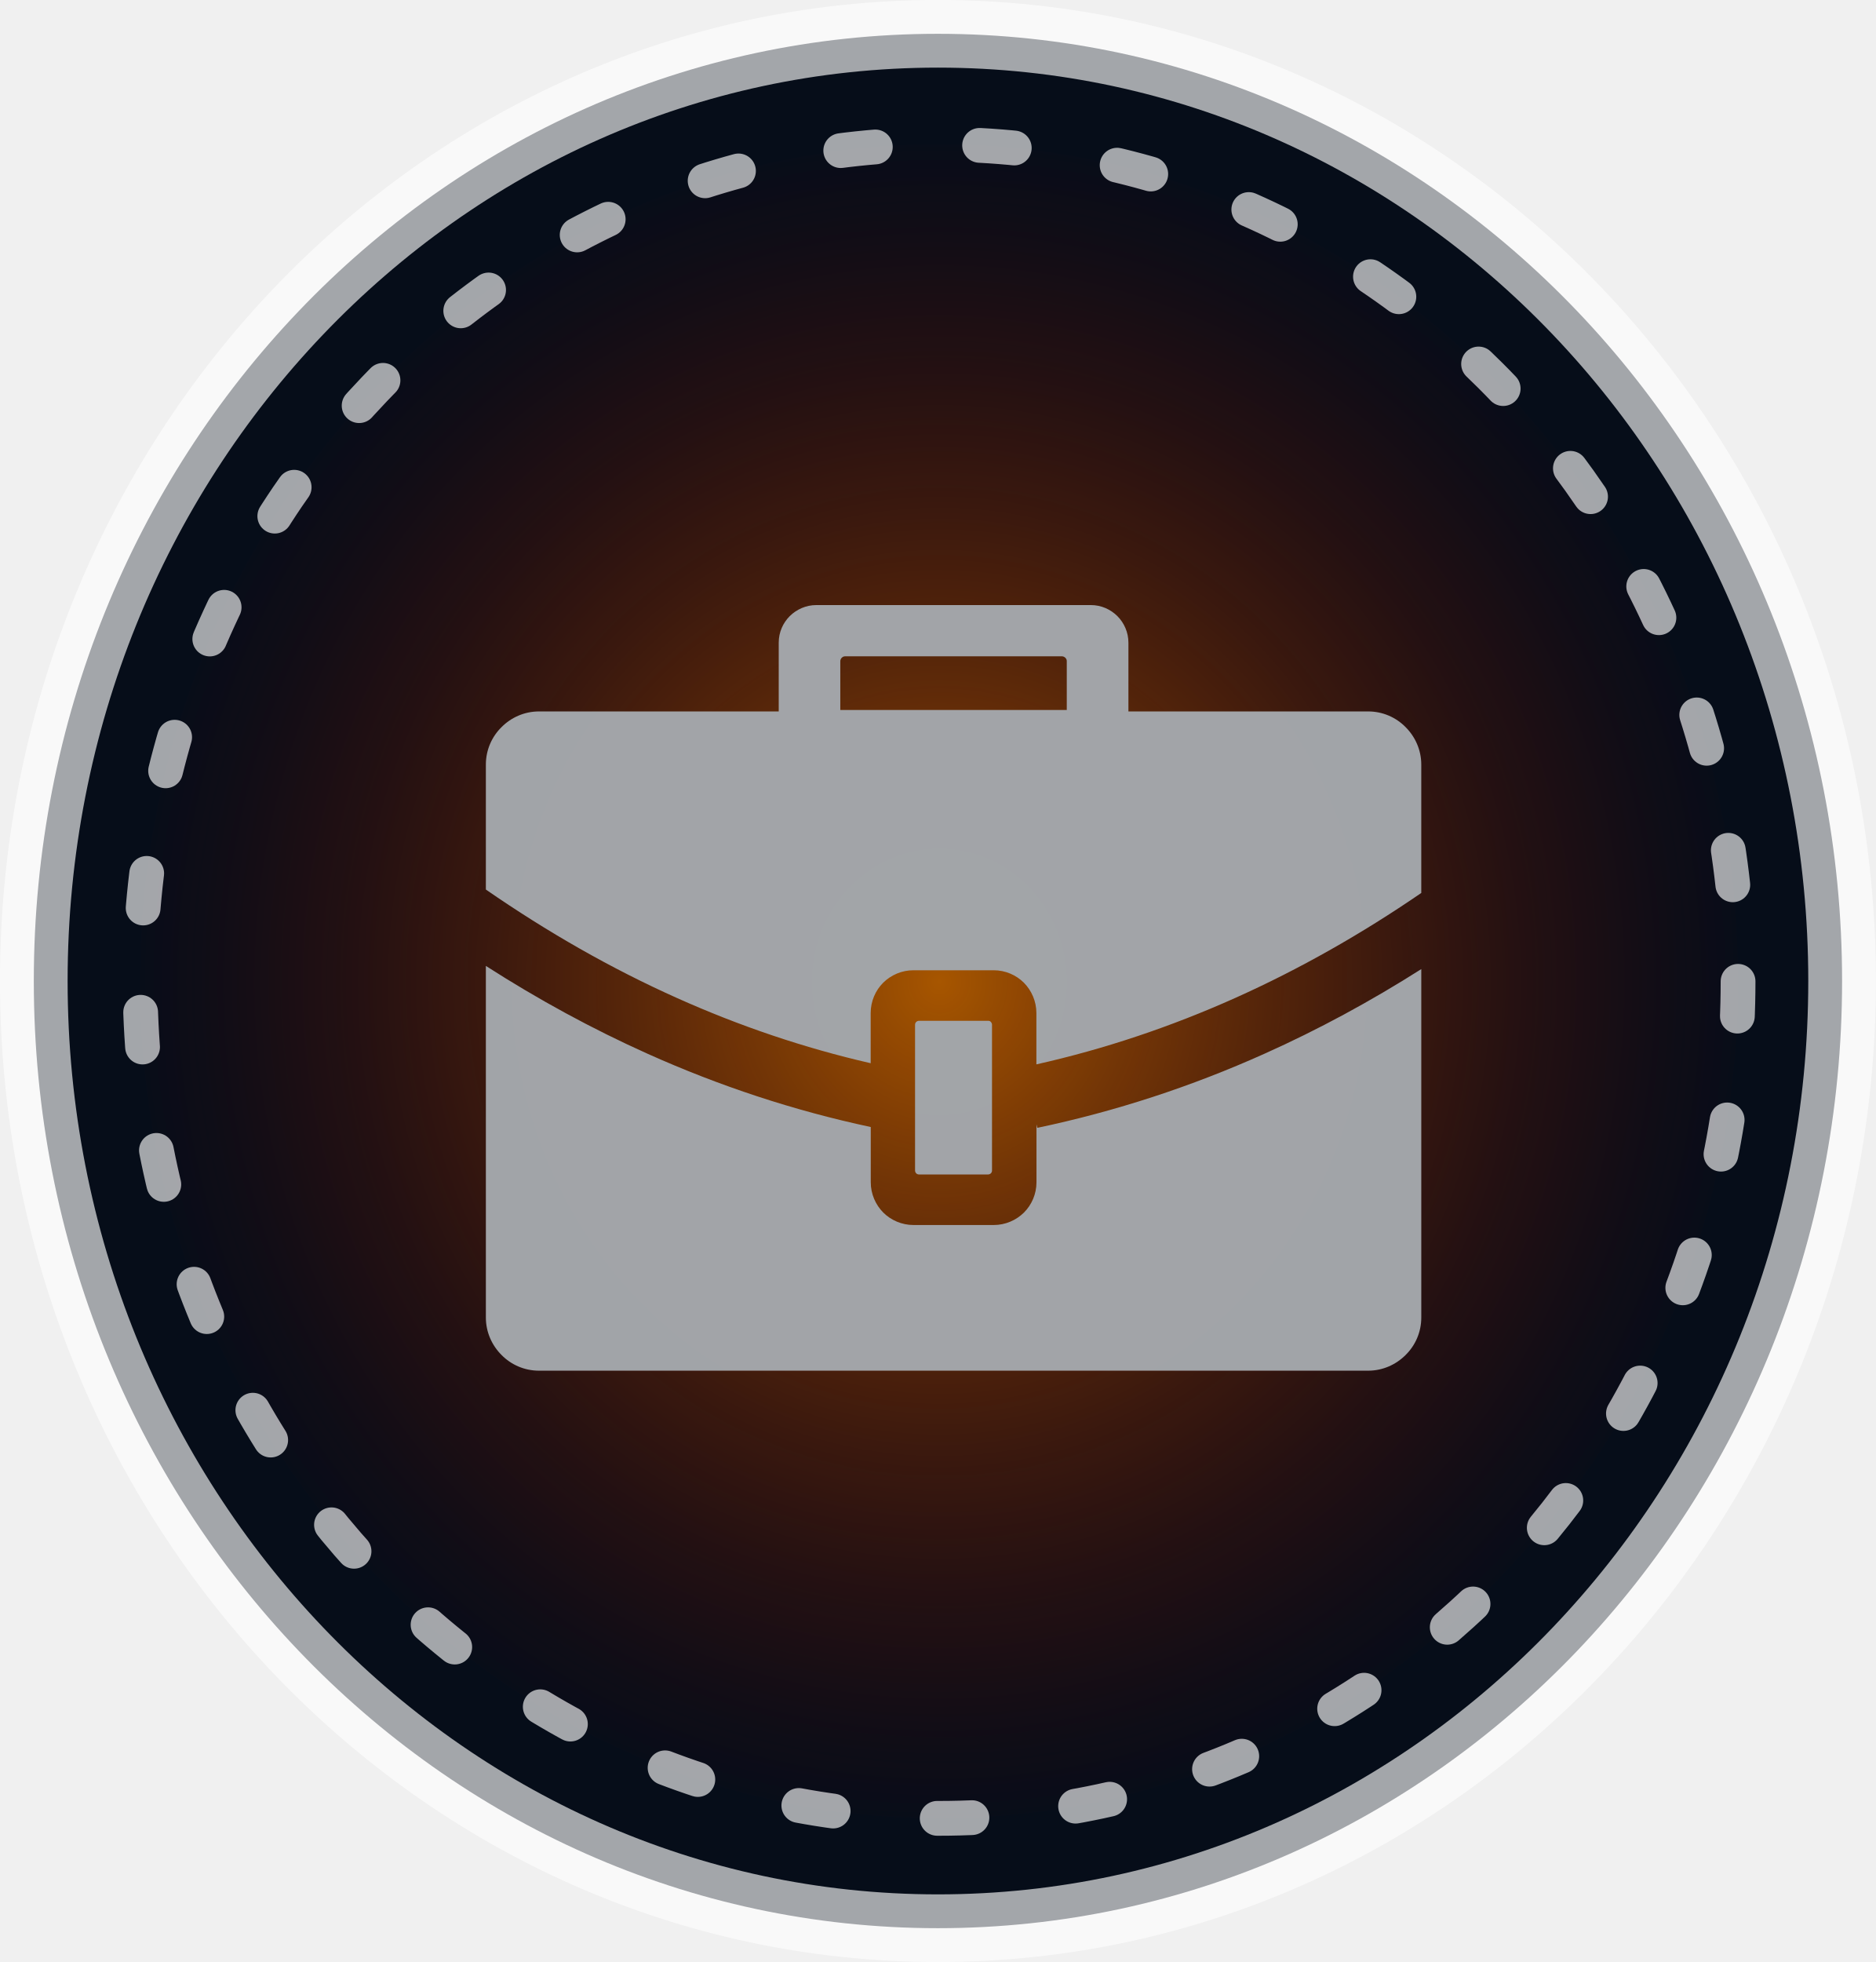
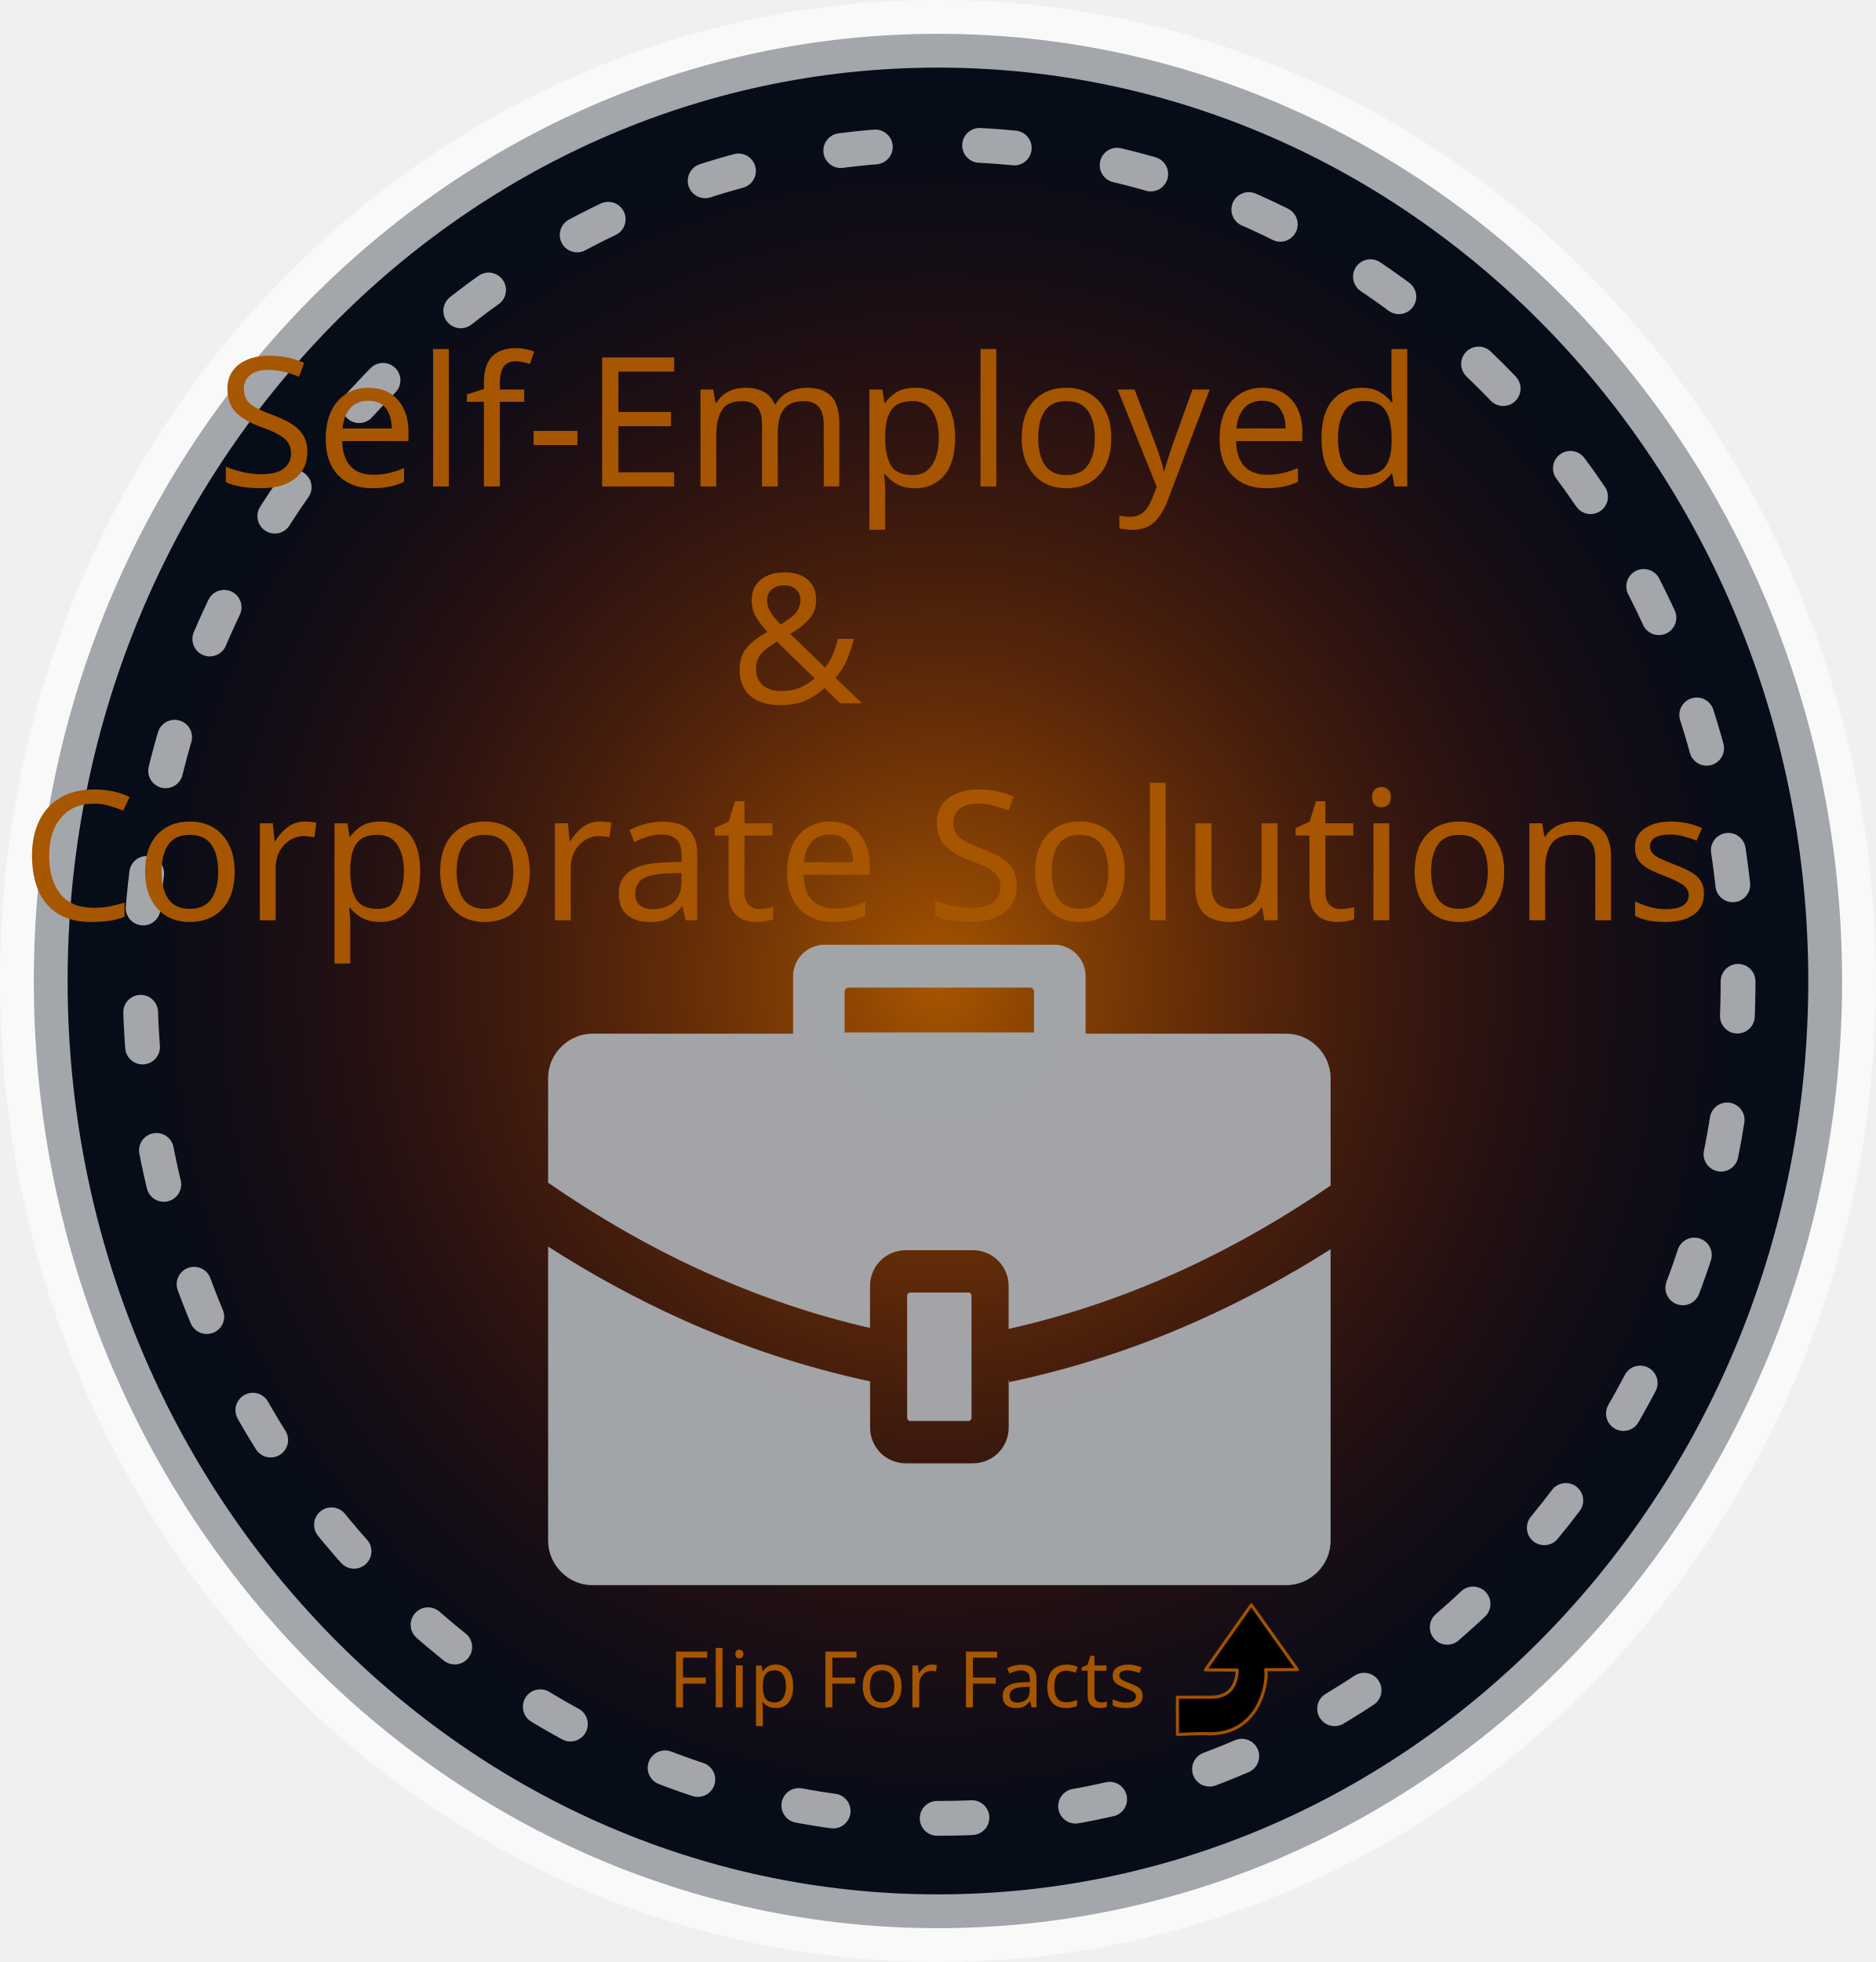
<svg xmlns="http://www.w3.org/2000/svg" xmlns:xlink="http://www.w3.org/1999/xlink" width="167.234mm" height="174.87mm" viewBox="0 0 167.234 174.87" version="1.1" id="svg1" xml:space="preserve">
  <defs id="defs1">
    <linearGradient id="linearGradient1">
      <stop style="stop-color:#a75600;stop-opacity:1;" offset="0" id="stop1" />
      <stop style="stop-color:#5b0202;stop-opacity:0;" offset="1" id="stop2" />
    </linearGradient>
    <radialGradient xlink:href="#linearGradient1" id="radialGradient2" cx="208.788" cy="142.072" fx="208.788" fy="142.072" r="36.208" gradientTransform="matrix(1,0,0,1.046042,0,-6.54121)" gradientUnits="userSpaceOnUse" />
    <style id="style1">.cls-1{fill-rule:evenodd;}</style>
  </defs>
  <g id="g21-1" transform="matrix(2.00937,0,0,2.00937,-335.788,-197.9622)" style="stroke:#ffffff;stroke-opacity:0.63">
    <ellipse style="fill:#010814;fill-opacity:0.976;stroke:#ffffff;stroke-width:3;stroke-linecap:round;stroke-linejoin:round;stroke-dasharray:none;stroke-opacity:0.63" id="path19-8-8" cx="208.725" cy="142.033" rx="40.114" ry="42.014" />
    <ellipse style="fill:url(#radialGradient2);fill-opacity:1;stroke:#ffffff;stroke-width:1.543;stroke-linecap:round;stroke-linejoin:round;stroke-dasharray:1.543, 4.63;stroke-dashoffset:0;stroke-opacity:0.63" id="path19-9" cx="208.776" cy="142.048" rx="35.448" ry="37.127" />
  </g>
  <style type="text/css" id="style1-4">.st0{fill-rule:evenodd;clip-rule:evenodd;}</style>
  <style type="text/css" id="style1-1">.st0{fill-rule:evenodd;clip-rule:evenodd;}</style>
-   <path d="m 88.092,90.983 h -6.162 c -0.102,0 -0.183,0.041 -0.251,0.102 -0.068,0.068 -0.102,0.156 -0.102,0.251 v 12.989 c 0,0.102 0.041,0.183 0.102,0.251 0.068,0.068 0.156,0.102 0.251,0.102 h 6.155 c 0.102,0 0.183,-0.041 0.251,-0.102 0.068,-0.068 0.102,-0.156 0.102,-0.251 V 91.335 c 0,-0.102 -0.041,-0.183 -0.102,-0.251 -0.061,-0.075 -0.149,-0.102 -0.244,-0.102 z M 48.052,63.409 h 21.371 v -6.128 c 0,-0.93 0.38,-1.764 0.984,-2.368 0.611,-0.604 1.452,-0.984 2.368,-0.984 h 24.472 c 0.93,0 1.758,0.38 2.368,0.984 0.604,0.604 0.984,1.452 0.984,2.368 v 6.128 h 21.371 c 1.31,0 2.491,0.536 3.339,1.398 0.862,0.862 1.398,2.043 1.398,3.339 v 11.442 c -5.355,3.671 -10.879,6.8 -16.573,9.352 -5.728,2.565 -11.632,4.554 -17.74,5.925 v -4.574 c 0,-1.045 -0.428,-2.009 -1.113,-2.701 -0.685,-0.685 -1.649,-1.113 -2.701,-1.113 H 81.435 v 0 c -1.045,0 -2.009,0.428 -2.701,1.113 -0.685,0.685 -1.113,1.649 -1.113,2.701 v 4.472 C 71.676,93.399 65.914,91.444 60.329,88.94 54.479,86.32 48.812,83.083 43.315,79.283 V 68.146 c 0,-1.31 0.536,-2.491 1.398,-3.339 0.855,-0.862 2.043,-1.398 3.339,-1.398 z m 78.656,22.966 v 31.055 c 0,1.31 -0.536,2.491 -1.398,3.339 -0.862,0.862 -2.043,1.398 -3.339,1.398 H 48.052 c -1.31,0 -2.491,-0.536 -3.339,-1.398 -0.862,-0.862 -1.398,-2.043 -1.398,-3.339 V 86.09 c 4.676,3 9.488,5.619 14.435,7.838 6.386,2.864 13.01,5.056 19.878,6.522 v 4.92 c 0,1.045 0.428,2.009 1.113,2.701 0.685,0.685 1.656,1.113 2.701,1.113 h 7.146 c 1.045,0 2.009,-0.428 2.701,-1.113 0.685,-0.685 1.113,-1.649 1.113,-2.701 v -5.158 l 0.075,0.312 c 6.997,-1.473 13.743,-3.685 20.244,-6.603 4.791,-2.145 9.454,-4.669 13.987,-7.547 z M 94.696,58.496 H 75.341 c -0.115,0 -0.21,0.041 -0.299,0.129 -0.068,0.068 -0.129,0.183 -0.129,0.299 v 4.357 h 20.19 v -4.357 c 0,-0.115 -0.041,-0.21 -0.129,-0.299 -0.068,-0.068 -0.183,-0.129 -0.299,-0.129 z" id="path1" style="stroke-width:0.679;fill:#a2a5a9;fill-opacity:0.992" />
+   <path d="m 86.322,115.198 h -5.155 c -0.085,0 -0.153,0.034 -0.21,0.085 -0.057,0.057 -0.085,0.131 -0.085,0.21 v 10.866 c 0,0.085 0.034,0.153 0.085,0.21 0.057,0.057 0.131,0.085 0.21,0.085 h 5.149 c 0.085,0 0.153,-0.034 0.21,-0.085 0.057,-0.057 0.085,-0.131 0.085,-0.21 v -10.866 c 0,-0.085 -0.034,-0.153 -0.085,-0.21 -0.051,-0.062 -0.125,-0.085 -0.204,-0.085 z M 52.827,92.132 h 17.877 v -5.126 c 0,-0.778 0.318,-1.476 0.823,-1.981 0.511,-0.505 1.215,-0.823 1.981,-0.823 h 20.471 c 0.778,0 1.47,0.318 1.981,0.823 0.505,0.505 0.823,1.215 0.823,1.981 v 5.126 h 17.877 c 1.096,0 2.083,0.448 2.793,1.169 0.721,0.721 1.169,1.709 1.169,2.793 v 9.571 c -4.479,3.071 -9.1,5.688 -13.863,7.823 -4.791,2.146 -9.73,3.809 -14.84,4.956 v -3.826 c 0,-0.874 -0.358,-1.68 -0.931,-2.259 -0.573,-0.573 -1.38,-0.931 -2.259,-0.931 h -5.978 v 0 c -0.874,0 -1.68,0.358 -2.259,0.931 -0.573,0.573 -0.931,1.38 -0.931,2.259 v 3.741 c -4.973,-1.141 -9.793,-2.776 -14.465,-4.871 -4.894,-2.191 -9.634,-4.899 -14.232,-8.078 v -9.316 c 0,-1.096 0.448,-2.083 1.169,-2.793 0.715,-0.721 1.709,-1.169 2.793,-1.169 z m 65.796,19.211 v 25.978 c 0,1.096 -0.449,2.083 -1.169,2.793 -0.721,0.721 -1.709,1.169 -2.793,1.169 H 52.827 c -1.096,0 -2.083,-0.448 -2.793,-1.169 -0.721,-0.721 -1.169,-1.709 -1.169,-2.793 v -26.216 c 3.911,2.509 7.936,4.701 12.075,6.557 5.342,2.396 10.883,4.229 16.628,5.456 v 4.116 c 0,0.874 0.358,1.68 0.931,2.259 0.573,0.573 1.385,0.931 2.259,0.931 h 5.978 c 0.874,0 1.68,-0.358 2.259,-0.931 0.573,-0.573 0.931,-1.379 0.931,-2.259 v -4.315 l 0.062,0.261 c 5.853,-1.232 11.496,-3.083 16.934,-5.524 4.008,-1.794 7.908,-3.906 11.7,-6.313 z M 91.845,88.022 H 75.654 c -0.097,0 -0.176,0.034 -0.25,0.108 -0.057,0.057 -0.108,0.153 -0.108,0.25 v 3.645 h 16.889 v -3.645 c 0,-0.097 -0.034,-0.176 -0.108,-0.25 -0.057,-0.057 -0.153,-0.108 -0.25,-0.108 z" id="path1" style="fill:#a2a5a9;fill-opacity:0.992;stroke-width:0.568" />
+   <text xml:space="preserve" style="font-style:normal;font-variant:normal;font-weight:normal;font-stretch:normal;font-size:16.108px;line-height:1.2;font-family:'Poiret One';-inkscape-font-specification:'Poiret One';text-align:center;letter-spacing:0px;word-spacing:0px;writing-mode:lr-tb;direction:ltr;text-anchor:middle;fill:#a75600;fill-opacity:0.992;stroke-width:1.532;stroke-linecap:round;stroke-linejoin:round;stroke-dasharray:1.532, 4.596" x="83.537" y="43.359" id="text4">
+     <tspan style="font-style:normal;font-variant:normal;font-weight:normal;font-stretch:normal;font-size:16.108px;font-family:'Poiret One';-inkscape-font-specification:'Poiret One, Normal';font-variant-ligatures:normal;font-variant-caps:normal;font-variant-numeric:normal;font-variant-east-asian:normal;fill:#a75600;fill-opacity:0.992;stroke-width:1.532" x="83.537" y="43.359" id="tspan5">Self-Employed</tspan>
+     <tspan style="font-style:normal;font-variant:normal;font-weight:normal;font-stretch:normal;font-size:16.108px;font-family:'Poiret One';-inkscape-font-specification:'Poiret One, Normal';font-variant-ligatures:normal;font-variant-caps:normal;font-variant-numeric:normal;font-variant-east-asian:normal;fill:#a75600;fill-opacity:0.992;stroke-width:1.532" x="83.537" y="62.689" id="tspan1">&amp; </tspan>
+     <tspan style="font-style:normal;font-variant:normal;font-weight:normal;font-stretch:normal;font-size:16.108px;font-family:'Poiret One';-inkscape-font-specification:'Poiret One, Normal';font-variant-ligatures:normal;font-variant-caps:normal;font-variant-numeric:normal;font-variant-east-asian:normal;fill:#a75600;fill-opacity:0.992;stroke-width:1.532" x="83.537" y="82.019" id="tspan7">Corporate Solutions</tspan>
+   </text>
+   <text xml:space="preserve" style="font-style:normal;font-variant:normal;font-weight:normal;font-stretch:normal;font-size:6.974px;line-height:1.2;font-family:'Poiret One';-inkscape-font-specification:'Poiret One';text-align:center;letter-spacing:0px;word-spacing:0px;writing-mode:lr-tb;direction:ltr;text-anchor:middle;fill:#a75600;fill-opacity:0.992;stroke-width:0.946;stroke-linecap:round;stroke-linejoin:round;stroke-dasharray:0.946, 2.839" x="83.605" y="152.173" id="text4-4">
+     <tspan id="tspan3-8-5" style="font-style:normal;font-variant:normal;font-weight:normal;font-stretch:normal;font-size:6.974px;font-family:'Poiret One';-inkscape-font-specification:'Poiret One, Normal';font-variant-ligatures:normal;font-variant-caps:normal;font-variant-numeric:normal;font-variant-east-asian:normal;fill:#a75600;fill-opacity:0.992;stroke-width:0.946" x="83.605" y="152.173">Flip For Facts</tspan>
+   </text>
+   <path id="path2" style="fill:#000000;fill-opacity:0.992;stroke:#a05101;stroke-width:0.279;stroke-linecap:round;stroke-linejoin:round;stroke-dasharray:none;stroke-opacity:1" d="m 111.552,143.043 -4.081,5.787 2.832,0.022 c -0.08,1.706 -0.963,2.511 -2.648,2.414 l -2.692,0.008 c -0.004,-0.096 0.01,3.312 0.01,3.312 0,0 2.135,-0.089 2.456,-0.069 4.986,0.318 5.633,-4.852 5.402,-5.703 l 2.823,-0.009 z" />
</svg>
